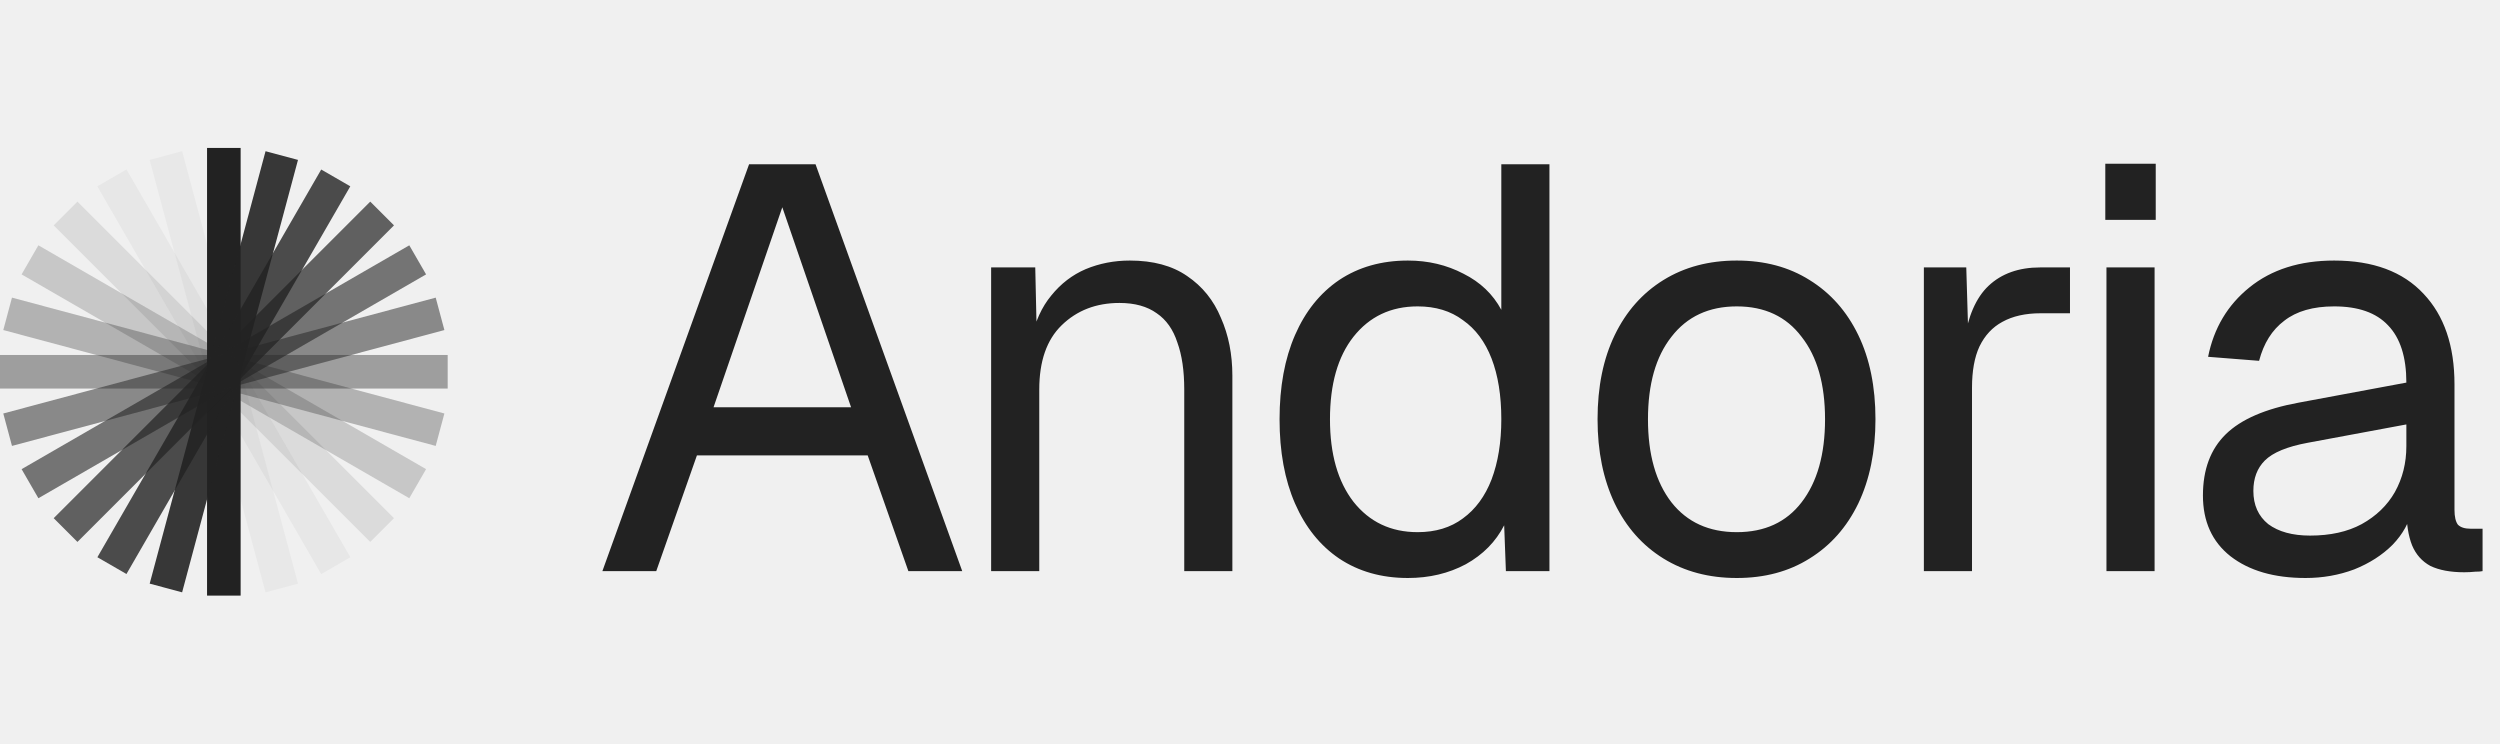
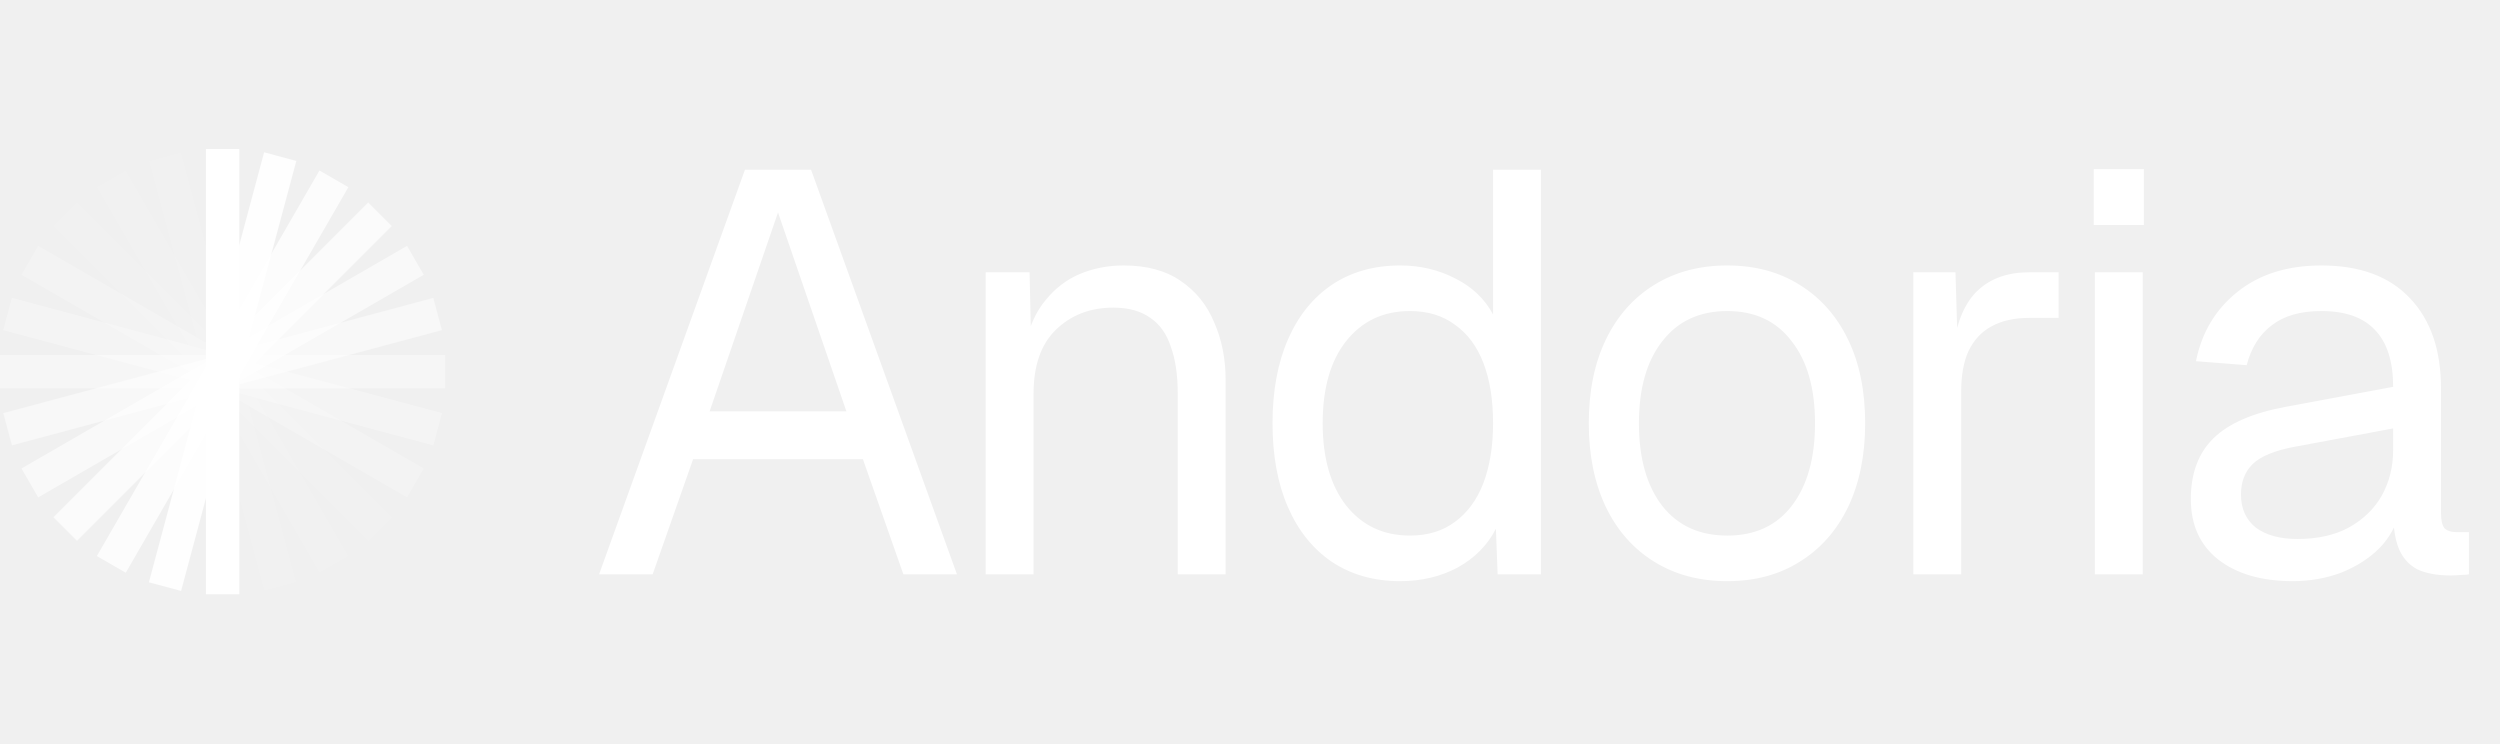
- <svg xmlns="http://www.w3.org/2000/svg" width="232" height="69" viewBox="0 0 232 69" fill="none">
-   <rect width="3.116" height="41.544" transform="matrix(1 0 0 -1 19.2145 55.2727)" fill="#222222" />
-   <rect opacity="0.9" width="3.116" height="41.544" transform="matrix(0.965926 0.258819 0.258819 -0.965926 13.8907 54.1611)" fill="#222222" />
-   <rect opacity="0.8" width="3.116" height="41.544" transform="matrix(0.866025 0.5 0.5 -0.866025 9.03674 51.7104)" fill="#222222" />
-   <rect opacity="0.7" width="3.116" height="41.544" transform="matrix(0.707107 0.707107 0.707107 -0.707107 4.98229 48.0866)" fill="#222222" />
-   <rect opacity="0.6" width="3.116" height="41.544" transform="matrix(0.5 0.866025 0.866025 -0.5 2.00426 43.5371)" fill="#222222" />
-   <rect opacity="0.5" width="3.116" height="41.544" transform="matrix(0.258819 0.965926 0.965926 -0.258819 0.304886 38.3715)" fill="#222222" />
-   <rect opacity="0.4" width="3.116" height="41.544" transform="matrix(-4.37114e-08 1 1 4.37114e-08 7.62939e-06 32.9422)" fill="#222222" />
-   <rect opacity="0.3" width="3.116" height="41.544" transform="matrix(-0.258819 0.965926 0.965926 0.258819 1.11111 27.6192)" fill="#222222" />
-   <rect opacity="0.2" width="3.116" height="41.544" transform="matrix(-0.5 0.866025 0.866025 0.5 3.56184 22.7648)" fill="#222222" />
-   <rect opacity="0.1" width="3.116" height="41.544" transform="matrix(-0.707107 0.707107 0.707107 0.707107 7.18563 18.7104)" fill="#222222" />
-   <rect opacity="0.05" width="3.116" height="41.544" transform="matrix(-0.866025 0.5 0.5 0.866025 11.7352 15.7322)" fill="#222222" />
-   <rect opacity="0.04" width="3.116" height="41.544" transform="matrix(-0.965926 0.258819 0.258819 0.965926 16.9006 14.0329)" fill="#222222" />
-   <path d="M55.901 53L69.514 15.245H75.682L89.295 53H84.297L80.521 42.258H64.675L60.9 53H55.901ZM66.217 37.792H78.979L72.598 19.233L66.217 37.792ZM91.977 53V24.817H96.072L96.231 31.996L95.7 31.517C96.054 29.851 96.674 28.486 97.561 27.422C98.447 26.323 99.511 25.508 100.751 24.976C102.028 24.445 103.392 24.179 104.846 24.179C107.008 24.179 108.781 24.657 110.163 25.614C111.581 26.572 112.627 27.866 113.301 29.496C114.01 31.092 114.364 32.882 114.364 34.867V53H109.898V36.143C109.898 34.406 109.685 32.953 109.259 31.783C108.869 30.578 108.231 29.674 107.345 29.071C106.459 28.433 105.307 28.114 103.889 28.114C101.726 28.114 99.936 28.805 98.518 30.188C97.135 31.535 96.444 33.52 96.444 36.143V53H91.977ZM130.654 53.638C128.208 53.638 126.081 53.035 124.273 51.83C122.5 50.625 121.135 48.923 120.178 46.725C119.221 44.527 118.743 41.922 118.743 38.908C118.743 35.895 119.221 33.289 120.178 31.092C121.135 28.894 122.5 27.192 124.273 25.987C126.081 24.781 128.208 24.179 130.654 24.179C132.533 24.179 134.252 24.586 135.812 25.402C137.372 26.182 138.542 27.298 139.322 28.752V15.245H143.788V53H139.747L139.587 48.746C138.808 50.27 137.62 51.476 136.025 52.362C134.429 53.213 132.639 53.638 130.654 53.638ZM131.558 49.384C133.224 49.384 134.624 48.959 135.759 48.108C136.929 47.257 137.815 46.052 138.418 44.492C139.02 42.897 139.322 41.035 139.322 38.908C139.322 36.711 139.02 34.832 138.418 33.272C137.815 31.712 136.929 30.524 135.759 29.709C134.624 28.858 133.224 28.433 131.558 28.433C129.076 28.433 127.091 29.372 125.602 31.251C124.149 33.095 123.422 35.647 123.422 38.908C123.422 42.134 124.149 44.687 125.602 46.566C127.091 48.445 129.076 49.384 131.558 49.384ZM161.175 53.638C158.587 53.638 156.318 53.035 154.368 51.83C152.418 50.625 150.912 48.923 149.848 46.725C148.785 44.492 148.253 41.886 148.253 38.908C148.253 35.895 148.785 33.289 149.848 31.092C150.912 28.894 152.418 27.192 154.368 25.987C156.318 24.781 158.587 24.179 161.175 24.179C163.763 24.179 166.014 24.781 167.928 25.987C169.878 27.192 171.384 28.894 172.448 31.092C173.511 33.289 174.043 35.895 174.043 38.908C174.043 41.886 173.511 44.492 172.448 46.725C171.384 48.923 169.878 50.625 167.928 51.83C166.014 53.035 163.763 53.638 161.175 53.638ZM161.175 49.384C163.763 49.384 165.766 48.462 167.184 46.619C168.637 44.74 169.364 42.17 169.364 38.908C169.364 35.647 168.637 33.095 167.184 31.251C165.766 29.372 163.763 28.433 161.175 28.433C158.587 28.433 156.566 29.372 155.113 31.251C153.659 33.095 152.932 35.647 152.932 38.908C152.932 42.17 153.659 44.74 155.113 46.619C156.566 48.462 158.587 49.384 161.175 49.384ZM178.535 53V24.817H182.47L182.683 31.942L182.258 31.783C182.612 29.372 183.374 27.617 184.544 26.518C185.749 25.384 187.345 24.817 189.33 24.817H192.095V29.071H189.383C187.965 29.071 186.778 29.337 185.82 29.869C184.899 30.365 184.19 31.127 183.693 32.155C183.233 33.148 183.002 34.424 183.002 35.984V53H178.535ZM195.479 53V24.817H199.946V53H195.479ZM195.372 20.403V15.192H200.052V20.403H195.372ZM213.951 53.638C211.044 53.638 208.722 52.965 206.985 51.617C205.283 50.27 204.432 48.391 204.432 45.981C204.432 43.57 205.141 41.674 206.559 40.291C207.977 38.908 210.228 37.934 213.313 37.366L223.31 35.505C223.31 33.13 222.742 31.358 221.608 30.188C220.509 29.018 218.843 28.433 216.61 28.433C214.66 28.433 213.118 28.876 211.983 29.762C210.849 30.613 210.069 31.854 209.644 33.484L204.911 33.112C205.443 30.453 206.719 28.309 208.74 26.678C210.796 25.012 213.419 24.179 216.61 24.179C220.225 24.179 222.991 25.207 224.905 27.263C226.819 29.284 227.776 32.084 227.776 35.665V47.31C227.776 47.948 227.883 48.409 228.095 48.693C228.344 48.941 228.734 49.065 229.265 49.065H230.382V53C230.24 53.035 230.01 53.053 229.691 53.053C229.372 53.089 229.035 53.106 228.68 53.106C227.404 53.106 226.358 52.911 225.543 52.521C224.763 52.096 224.196 51.458 223.841 50.607C223.487 49.721 223.31 48.569 223.31 47.151L223.841 47.257C223.593 48.462 222.991 49.561 222.033 50.554C221.076 51.511 219.889 52.273 218.471 52.84C217.053 53.372 215.546 53.638 213.951 53.638ZM214.376 49.703C216.255 49.703 217.85 49.349 219.162 48.64C220.509 47.895 221.537 46.903 222.246 45.662C222.955 44.386 223.31 42.968 223.31 41.408V39.387L214.163 41.089C212.249 41.443 210.92 41.993 210.175 42.737C209.466 43.446 209.112 44.386 209.112 45.555C209.112 46.867 209.573 47.895 210.494 48.64C211.451 49.349 212.745 49.703 214.376 49.703Z" fill="#222222" />
+ <svg xmlns="http://www.w3.org/2000/svg" width="222" height="66" viewBox="0 0 222 66" fill="none">
+   <rect width="2.965" height="39.535" transform="matrix(1 0 0 -1 18.2853 52.7681)" fill="white" />
+   <rect opacity="0.9" width="2.965" height="39.535" transform="matrix(0.965926 0.258819 0.258819 -0.965926 13.219 51.7103)" fill="white" />
+   <rect opacity="0.8" width="2.965" height="39.535" transform="matrix(0.866025 0.5 0.5 -0.866025 8.59972 49.3782)" fill="white" />
+   <rect opacity="0.7" width="2.965" height="39.535" transform="matrix(0.707107 0.707107 0.707107 -0.707107 4.74135 45.9296)" fill="white" />
+   <rect opacity="0.6" width="2.965" height="39.535" transform="matrix(0.5 0.866025 0.866025 -0.5 1.90733 41.6)" fill="white" />
+   <rect opacity="0.5" width="2.965" height="39.535" transform="matrix(0.258819 0.965926 0.965926 -0.258819 0.290131 36.6843)" fill="white" />
+   <rect opacity="0.4" width="2.965" height="39.535" transform="matrix(-4.37114e-08 1 1 4.37114e-08 0 31.5175)" fill="white" />
+   <rect opacity="0.3" width="2.965" height="39.535" transform="matrix(-0.258819 0.965926 0.965926 0.258819 1.05737 26.4519)" fill="white" />
+   <rect opacity="0.2" width="2.965" height="39.535" transform="matrix(-0.5 0.866025 0.866025 0.5 3.3896 21.8322)" fill="white" />
+   <rect opacity="0.1" width="2.965" height="39.535" transform="matrix(-0.707107 0.707107 0.707107 0.707107 6.83815 17.9739)" fill="white" />
+   <rect opacity="0.05" width="2.965" height="39.535" transform="matrix(-0.866025 0.5 0.5 0.866025 11.1677 15.1398)" fill="white" />
+   <rect opacity="0.04" width="2.965" height="39.535" transform="matrix(-0.965926 0.258819 0.258819 0.965926 16.0833 13.5226)" fill="white" />
+   <path d="M53.198 51L66.152 15.071H72.022L84.977 51H80.22L76.627 40.778H61.547L57.955 51H53.198ZM63.015 36.527H75.16L69.087 18.866L63.015 36.527ZM87.529 51V24.18H91.426L91.578 31.011L91.072 30.556C91.409 28.97 91.999 27.672 92.843 26.659C93.686 25.614 94.698 24.838 95.879 24.332C97.094 23.826 98.392 23.573 99.776 23.573C101.834 23.573 103.52 24.028 104.836 24.939C106.186 25.85 107.181 27.081 107.822 28.633C108.496 30.151 108.834 31.855 108.834 33.744V51H104.583V34.959C104.583 33.305 104.381 31.922 103.976 30.809C103.605 29.662 102.997 28.802 102.154 28.228C101.311 27.621 100.214 27.317 98.865 27.317C96.807 27.317 95.103 27.975 93.754 29.291C92.438 30.573 91.78 32.462 91.78 34.959V51H87.529ZM124.336 51.607C122.008 51.607 119.984 51.034 118.263 49.887C116.576 48.74 115.278 47.12 114.367 45.029C113.456 42.937 113 40.458 113 37.59C113 34.722 113.456 32.243 114.367 30.151C115.278 28.059 116.576 26.44 118.263 25.293C119.984 24.146 122.008 23.573 124.336 23.573C126.124 23.573 127.76 23.96 129.244 24.736C130.729 25.479 131.842 26.541 132.584 27.924V15.071H136.835V51H132.989L132.837 46.952C132.095 48.402 130.965 49.549 129.447 50.393C127.929 51.202 126.225 51.607 124.336 51.607ZM125.196 47.559C126.782 47.559 128.114 47.154 129.194 46.344C130.307 45.535 131.15 44.388 131.724 42.903C132.297 41.385 132.584 39.614 132.584 37.59C132.584 35.498 132.297 33.71 131.724 32.226C131.15 30.741 130.307 29.611 129.194 28.835C128.114 28.026 126.782 27.621 125.196 27.621C122.834 27.621 120.945 28.515 119.528 30.303C118.145 32.057 117.454 34.486 117.454 37.59C117.454 40.66 118.145 43.089 119.528 44.877C120.945 46.665 122.834 47.559 125.196 47.559ZM153.381 51.607C150.918 51.607 148.759 51.034 146.903 49.887C145.048 48.74 143.614 47.12 142.602 45.029C141.59 42.903 141.084 40.424 141.084 37.59C141.084 34.722 141.59 32.243 142.602 30.151C143.614 28.059 145.048 26.44 146.903 25.293C148.759 24.146 150.918 23.573 153.381 23.573C155.843 23.573 157.986 24.146 159.807 25.293C161.663 26.44 163.097 28.059 164.109 30.151C165.121 32.243 165.627 34.722 165.627 37.59C165.627 40.424 165.121 42.903 164.109 45.029C163.097 47.12 161.663 48.74 159.807 49.887C157.986 51.034 155.843 51.607 153.381 51.607ZM153.381 47.559C155.843 47.559 157.749 46.682 159.099 44.928C160.482 43.139 161.174 40.694 161.174 37.59C161.174 34.486 160.482 32.057 159.099 30.303C157.749 28.515 155.843 27.621 153.381 27.621C150.918 27.621 148.995 28.515 147.612 30.303C146.229 32.057 145.537 34.486 145.537 37.59C145.537 40.694 146.229 43.139 147.612 44.928C148.995 46.682 150.918 47.559 153.381 47.559ZM169.902 51V24.18H173.646L173.849 30.961L173.444 30.809C173.781 28.515 174.507 26.845 175.62 25.799C176.767 24.72 178.285 24.18 180.174 24.18H182.806V28.228H180.225C178.875 28.228 177.745 28.481 176.834 28.987C175.957 29.459 175.283 30.185 174.81 31.163C174.372 32.108 174.152 33.322 174.152 34.807V51H169.902ZM186.026 51V24.18H190.277V51H186.026ZM185.925 19.98V15.02H190.378V19.98H185.925ZM203.604 51.607C200.838 51.607 198.628 50.966 196.975 49.684C195.356 48.402 194.546 46.614 194.546 44.32C194.546 42.026 195.221 40.221 196.57 38.906C197.92 37.59 200.062 36.662 202.997 36.122L212.511 34.351C212.511 32.091 211.971 30.404 210.891 29.291C209.846 28.177 208.26 27.621 206.135 27.621C204.279 27.621 202.812 28.043 201.732 28.886C200.653 29.696 199.91 30.876 199.505 32.428L195.002 32.074C195.508 29.544 196.722 27.503 198.645 25.951C200.602 24.365 203.098 23.573 206.135 23.573C209.576 23.573 212.207 24.551 214.029 26.508C215.851 28.43 216.762 31.096 216.762 34.503V45.585C216.762 46.193 216.863 46.631 217.065 46.901C217.301 47.137 217.672 47.255 218.178 47.255H219.241V51C219.106 51.034 218.887 51.051 218.583 51.051C218.28 51.084 217.959 51.101 217.622 51.101C216.407 51.101 215.412 50.916 214.636 50.545C213.894 50.14 213.354 49.532 213.017 48.723C212.679 47.879 212.511 46.783 212.511 45.434L213.017 45.535C212.781 46.682 212.207 47.728 211.296 48.672C210.385 49.583 209.255 50.308 207.906 50.848C206.556 51.354 205.123 51.607 203.604 51.607ZM204.009 47.862C205.797 47.862 207.315 47.525 208.564 46.85C209.846 46.142 210.824 45.197 211.499 44.017C212.173 42.802 212.511 41.453 212.511 39.968V38.045L203.807 39.665C201.985 40.002 200.72 40.525 200.012 41.233C199.337 41.908 198.999 42.802 198.999 43.915C198.999 45.164 199.438 46.142 200.315 46.85C201.226 47.525 202.457 47.862 204.009 47.862Z" fill="white" />
</svg>
